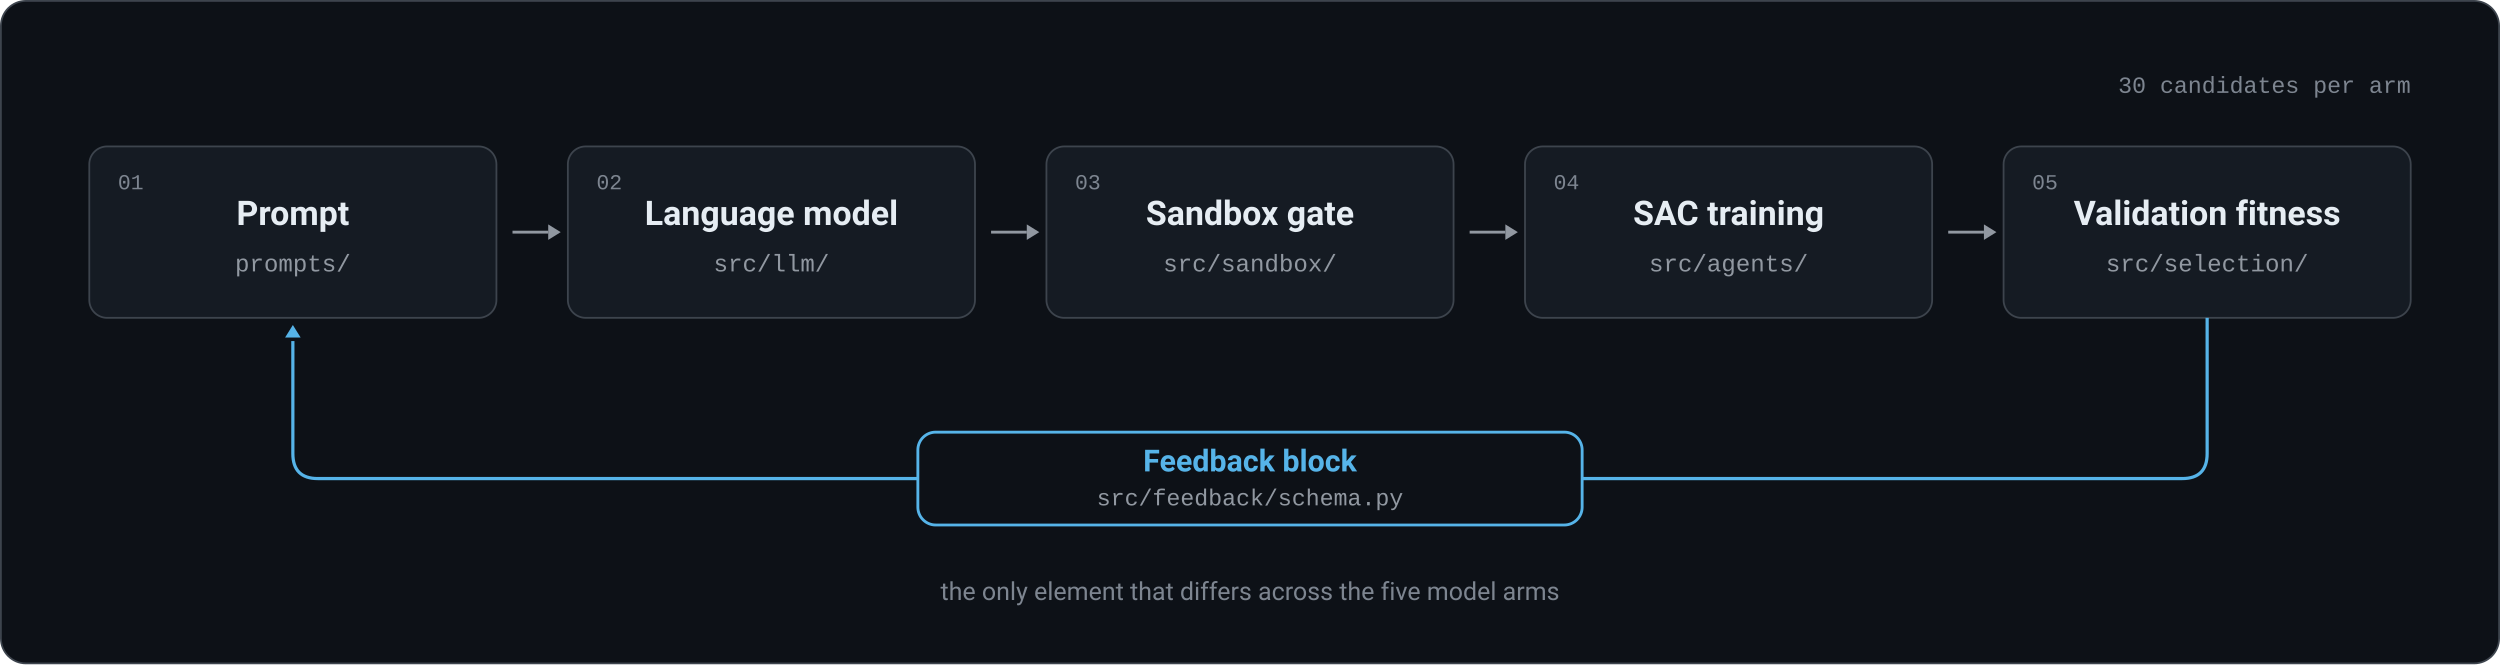
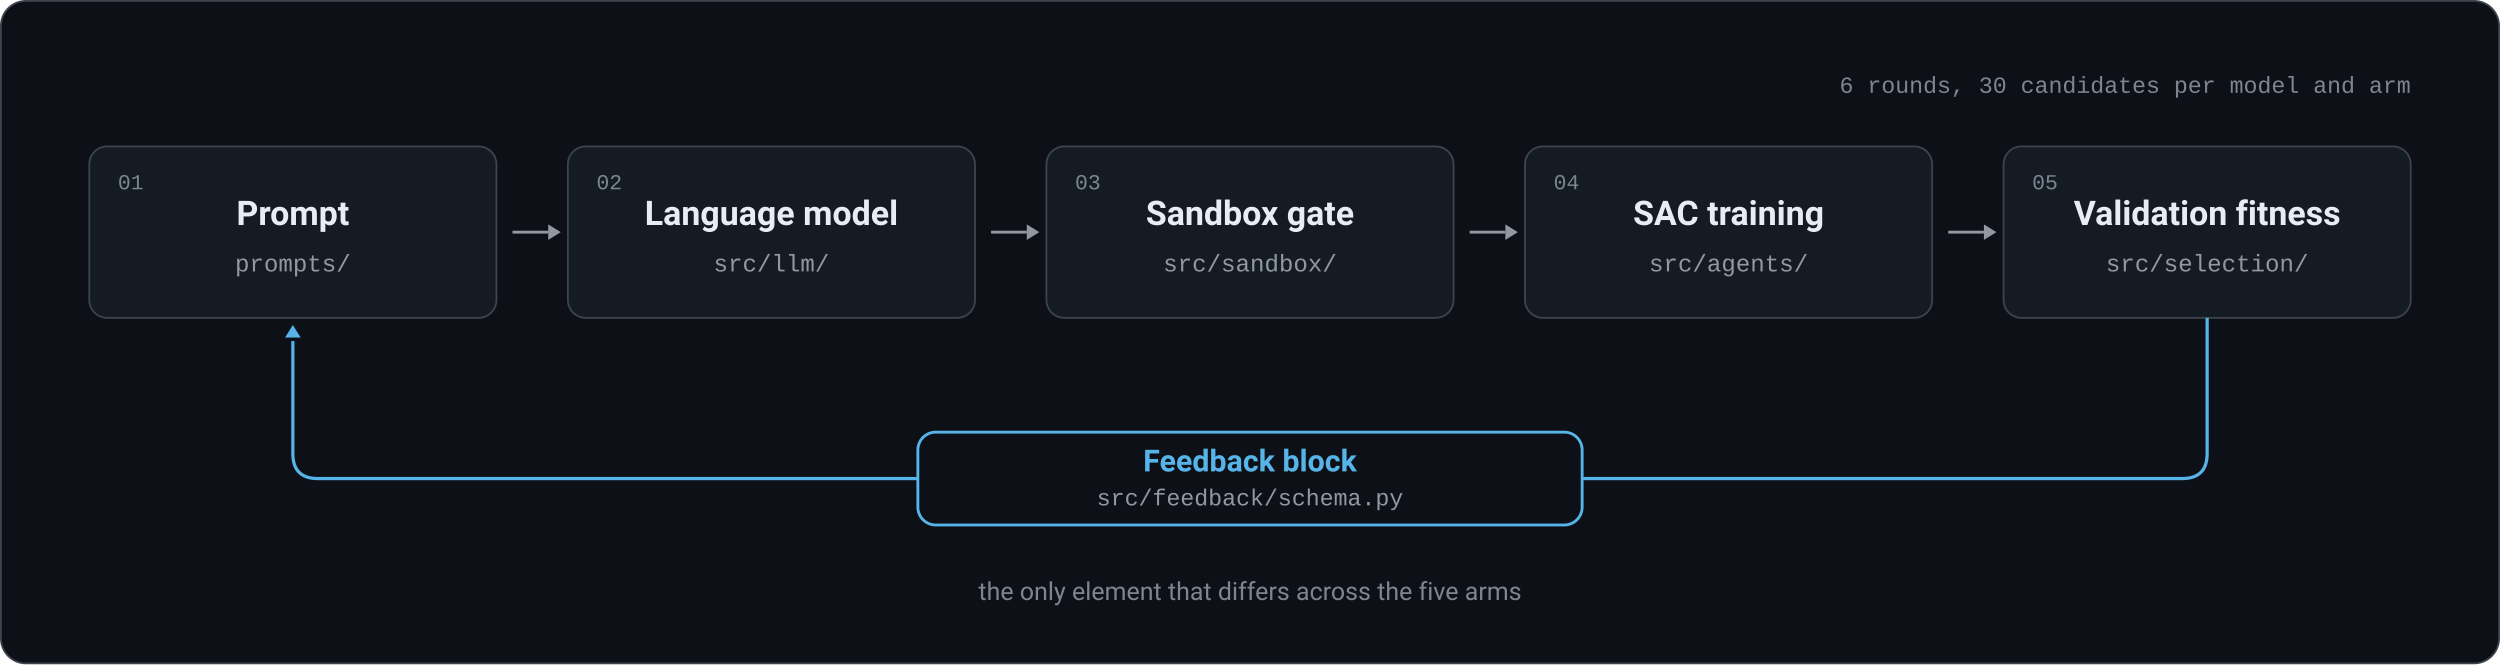
<svg xmlns="http://www.w3.org/2000/svg" width="1400" height="372" viewBox="0 0 1400 372" role="img">
  <rect x="0.5" y="0.5" width="1399.0" height="371.0" rx="14" fill="#0d1117" stroke="#3d444d" stroke-width="1" />
-   <text x="1350.0" y="52.0" font-family="ui-monospace,SFMono-Regular,'SF Mono',Menlo,Consolas,'Liberation Mono',monospace" font-size="13" font-weight="400" fill="#7d8590" text-anchor="end">30 candidates per arm</text>
+   <text x="1350.0" y="52.0" font-family="ui-monospace,SFMono-Regular,'SF Mono',Menlo,Consolas,'Liberation Mono',monospace" font-size="13" font-weight="400" fill="#7d8590" text-anchor="end">6 rounds, 30 candidates per model and arm</text>
  <rect x="50.0" y="82.0" width="228.0" height="96.0" rx="10" fill="#151b23" stroke="#3d444d" stroke-width="1" />
  <text x="66.0" y="106.0" font-family="ui-monospace,SFMono-Regular,'SF Mono',Menlo,Consolas,'Liberation Mono',monospace" font-size="12" font-weight="400" fill="#7d8590" text-anchor="start">01</text>
  <text x="164.0" y="126.0" font-family="-apple-system,BlinkMacSystemFont,'Segoe UI',Roboto,Helvetica,Arial,sans-serif" font-size="19" font-weight="600" fill="#e6edf3" text-anchor="middle">Prompt</text>
  <text x="164.0" y="152.0" font-family="ui-monospace,SFMono-Regular,'SF Mono',Menlo,Consolas,'Liberation Mono',monospace" font-size="13.5" font-weight="400" fill="#9198a1" text-anchor="middle">prompts/</text>
  <line x1="287.0" y1="130.0" x2="307.0" y2="130.0" stroke="#9198a1" stroke-width="1.6" stroke-linecap="butt" />
  <polygon points="307.0,125.66 314.0,130.0 307.0,134.34" fill="#9198a1" />
  <rect x="318.0" y="82.0" width="228.0" height="96.0" rx="10" fill="#151b23" stroke="#3d444d" stroke-width="1" />
  <text x="334.0" y="106.0" font-family="ui-monospace,SFMono-Regular,'SF Mono',Menlo,Consolas,'Liberation Mono',monospace" font-size="12" font-weight="400" fill="#7d8590" text-anchor="start">02</text>
  <text x="432.0" y="126.0" font-family="-apple-system,BlinkMacSystemFont,'Segoe UI',Roboto,Helvetica,Arial,sans-serif" font-size="19" font-weight="600" fill="#e6edf3" text-anchor="middle">Language model</text>
  <text x="432.0" y="152.0" font-family="ui-monospace,SFMono-Regular,'SF Mono',Menlo,Consolas,'Liberation Mono',monospace" font-size="13.5" font-weight="400" fill="#9198a1" text-anchor="middle">src/llm/</text>
  <line x1="555.0" y1="130.0" x2="575.0" y2="130.0" stroke="#9198a1" stroke-width="1.6" stroke-linecap="butt" />
  <polygon points="575.0,125.66 582.0,130.0 575.0,134.34" fill="#9198a1" />
  <rect x="586.0" y="82.0" width="228.0" height="96.0" rx="10" fill="#151b23" stroke="#3d444d" stroke-width="1" />
  <text x="602.0" y="106.0" font-family="ui-monospace,SFMono-Regular,'SF Mono',Menlo,Consolas,'Liberation Mono',monospace" font-size="12" font-weight="400" fill="#7d8590" text-anchor="start">03</text>
  <text x="700.0" y="126.0" font-family="-apple-system,BlinkMacSystemFont,'Segoe UI',Roboto,Helvetica,Arial,sans-serif" font-size="19" font-weight="600" fill="#e6edf3" text-anchor="middle">Sandbox gate</text>
  <text x="700.0" y="152.0" font-family="ui-monospace,SFMono-Regular,'SF Mono',Menlo,Consolas,'Liberation Mono',monospace" font-size="13.5" font-weight="400" fill="#9198a1" text-anchor="middle">src/sandbox/</text>
  <line x1="823.0" y1="130.0" x2="843.0" y2="130.0" stroke="#9198a1" stroke-width="1.6" stroke-linecap="butt" />
  <polygon points="843.0,125.66 850.0,130.0 843.0,134.34" fill="#9198a1" />
  <rect x="854.0" y="82.0" width="228.0" height="96.0" rx="10" fill="#151b23" stroke="#3d444d" stroke-width="1" />
  <text x="870.0" y="106.0" font-family="ui-monospace,SFMono-Regular,'SF Mono',Menlo,Consolas,'Liberation Mono',monospace" font-size="12" font-weight="400" fill="#7d8590" text-anchor="start">04</text>
  <text x="968.0" y="126.0" font-family="-apple-system,BlinkMacSystemFont,'Segoe UI',Roboto,Helvetica,Arial,sans-serif" font-size="19" font-weight="600" fill="#e6edf3" text-anchor="middle">SAC training</text>
  <text x="968.0" y="152.0" font-family="ui-monospace,SFMono-Regular,'SF Mono',Menlo,Consolas,'Liberation Mono',monospace" font-size="13.5" font-weight="400" fill="#9198a1" text-anchor="middle">src/agents/</text>
  <line x1="1091.0" y1="130.0" x2="1111.0" y2="130.0" stroke="#9198a1" stroke-width="1.6" stroke-linecap="butt" />
  <polygon points="1111.0,125.66 1118.0,130.0 1111.0,134.34" fill="#9198a1" />
  <rect x="1122.0" y="82.0" width="228.0" height="96.0" rx="10" fill="#151b23" stroke="#3d444d" stroke-width="1" />
  <text x="1138.0" y="106.0" font-family="ui-monospace,SFMono-Regular,'SF Mono',Menlo,Consolas,'Liberation Mono',monospace" font-size="12" font-weight="400" fill="#7d8590" text-anchor="start">05</text>
  <text x="1236.0" y="126.0" font-family="-apple-system,BlinkMacSystemFont,'Segoe UI',Roboto,Helvetica,Arial,sans-serif" font-size="19" font-weight="600" fill="#e6edf3" text-anchor="middle">Validation fitness</text>
  <text x="1236.0" y="152.0" font-family="ui-monospace,SFMono-Regular,'SF Mono',Menlo,Consolas,'Liberation Mono',monospace" font-size="13.5" font-weight="400" fill="#9198a1" text-anchor="middle">src/selection/</text>
  <path d="M 1236.0,178 V 254 Q 1236.0,268 1222.0,268 H 178.0 Q 164.0,268 164.0,254 V 191.0" fill="none" stroke="#56B4E9" stroke-width="1.8" />
  <polygon points="159.66,189 164.0,182 168.34,189" fill="#56B4E9" />
  <rect x="514.0" y="242.0" width="372.0" height="52.0" rx="10" fill="#0d1117" stroke="#56B4E9" stroke-width="1.6" />
  <text x="700.0" y="264.0" font-family="-apple-system,BlinkMacSystemFont,'Segoe UI',Roboto,Helvetica,Arial,sans-serif" font-size="17" font-weight="600" fill="#56B4E9" text-anchor="middle">Feedback block</text>
  <text x="700.0" y="283.0" font-family="ui-monospace,SFMono-Regular,'SF Mono',Menlo,Consolas,'Liberation Mono',monospace" font-size="13" font-weight="400" fill="#9198a1" text-anchor="middle">src/feedback/schema.py</text>
-   <text x="700.0" y="336.0" font-family="-apple-system,BlinkMacSystemFont,'Segoe UI',Roboto,Helvetica,Arial,sans-serif" font-size="14" font-weight="400" fill="#7d8590" text-anchor="middle">the only element that differs across the five model arms</text>
+   <text x="700.0" y="336.0" font-family="-apple-system,BlinkMacSystemFont,'Segoe UI',Roboto,Helvetica,Arial,sans-serif" font-size="14" font-weight="400" fill="#7d8590" text-anchor="middle">the only element that differs across the five arms</text>
</svg>
